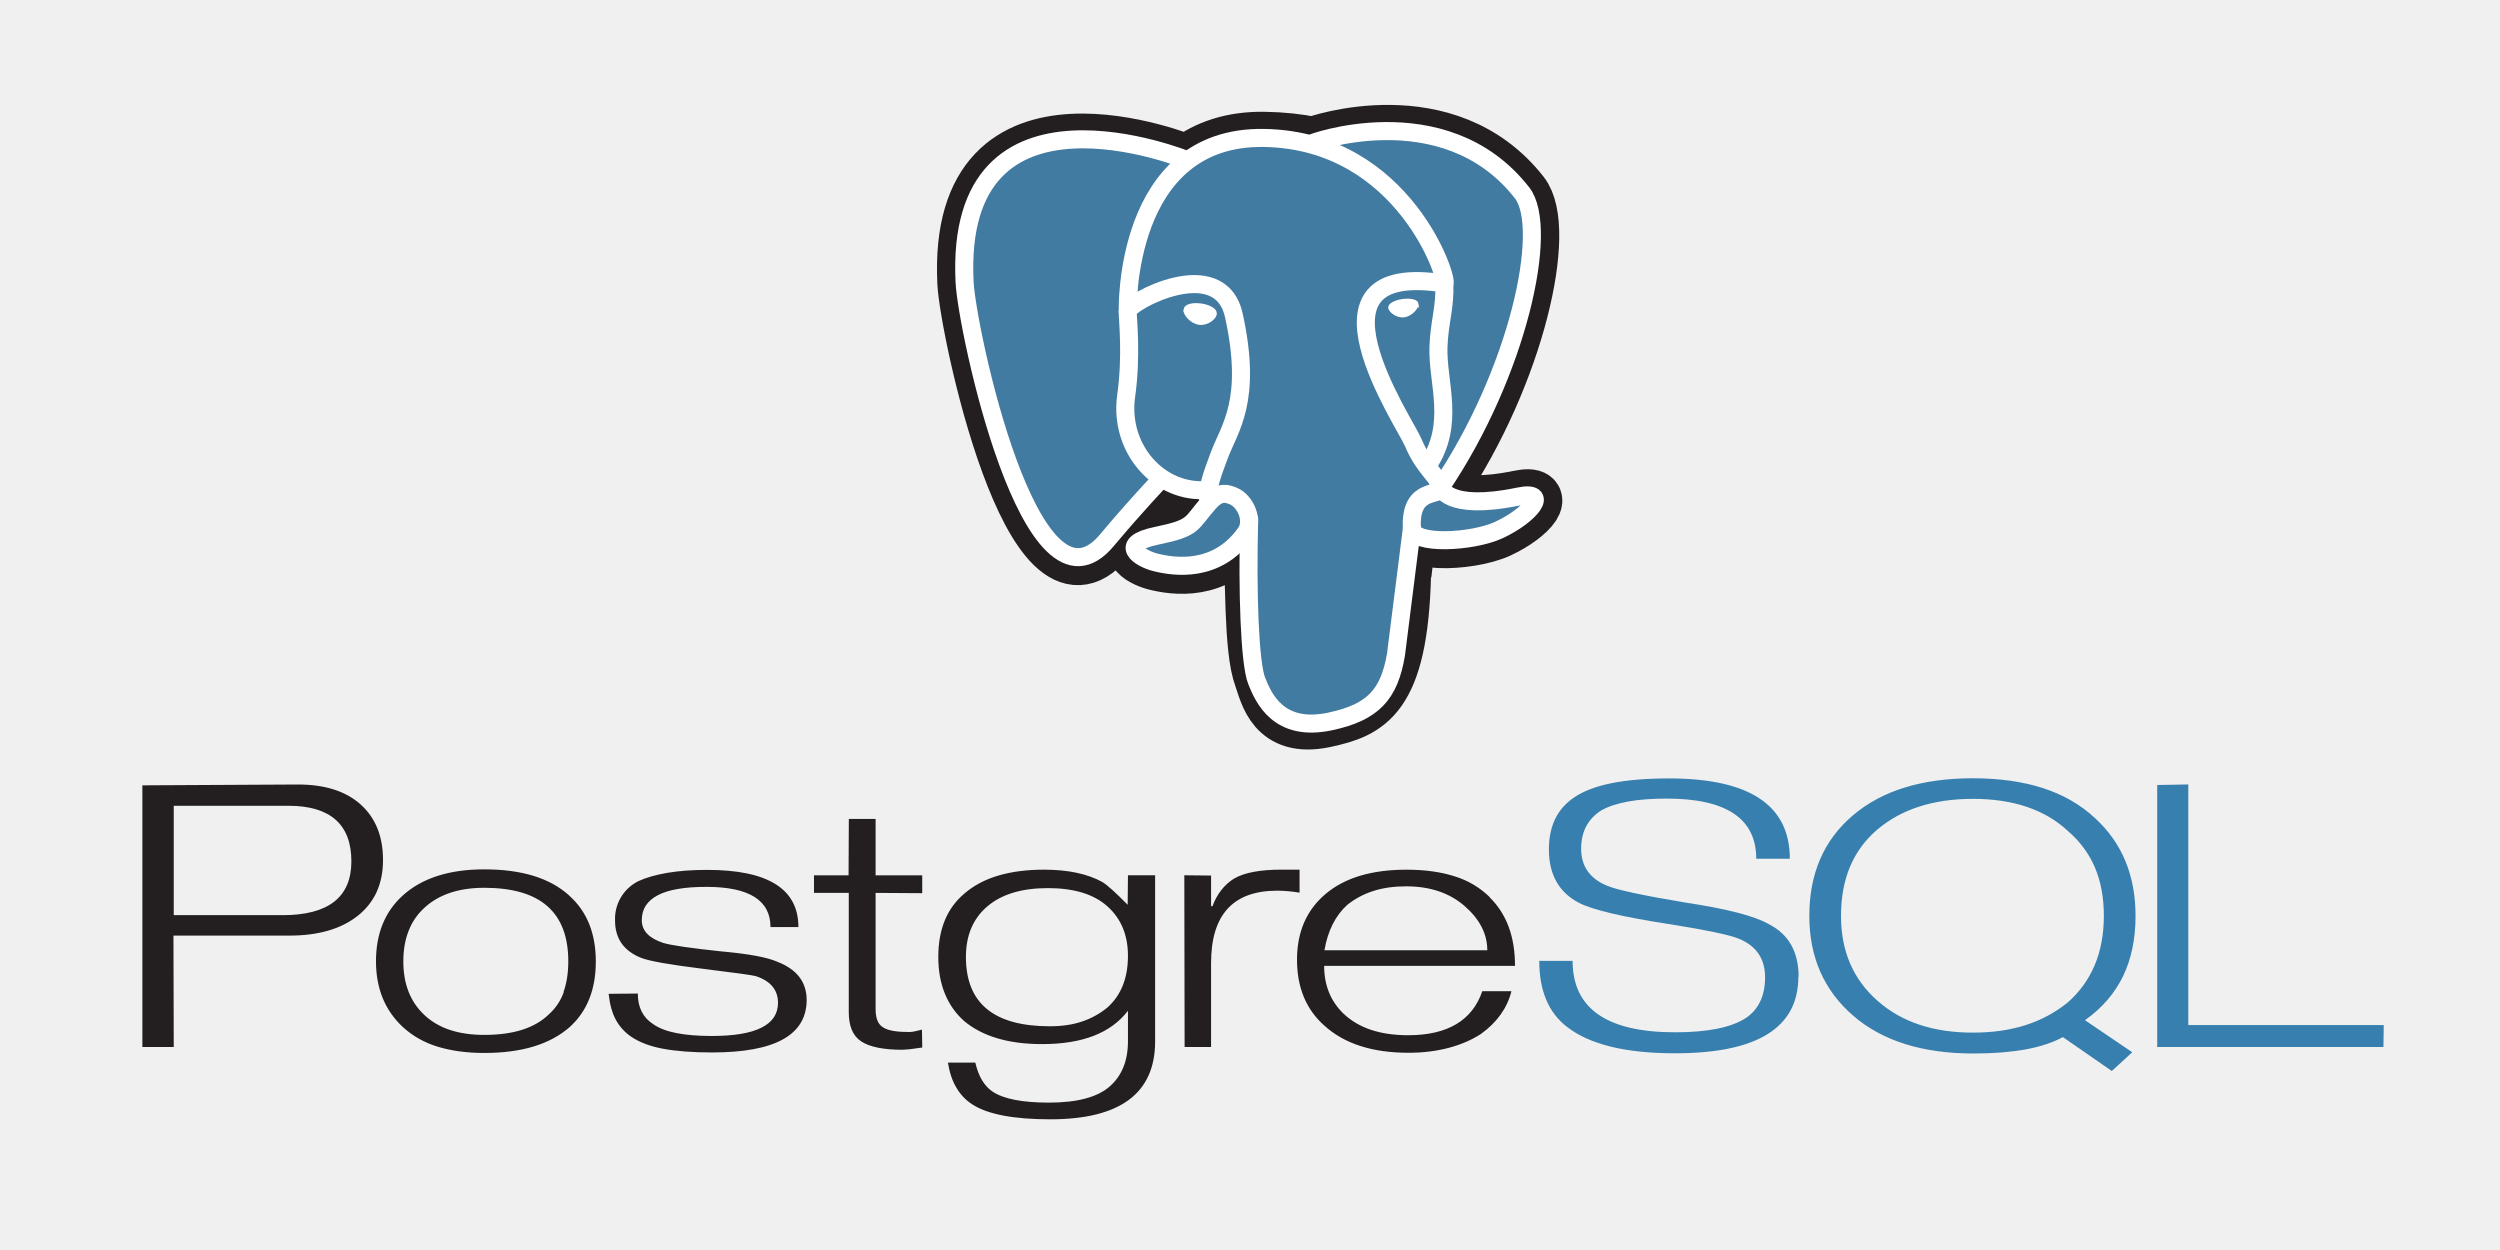
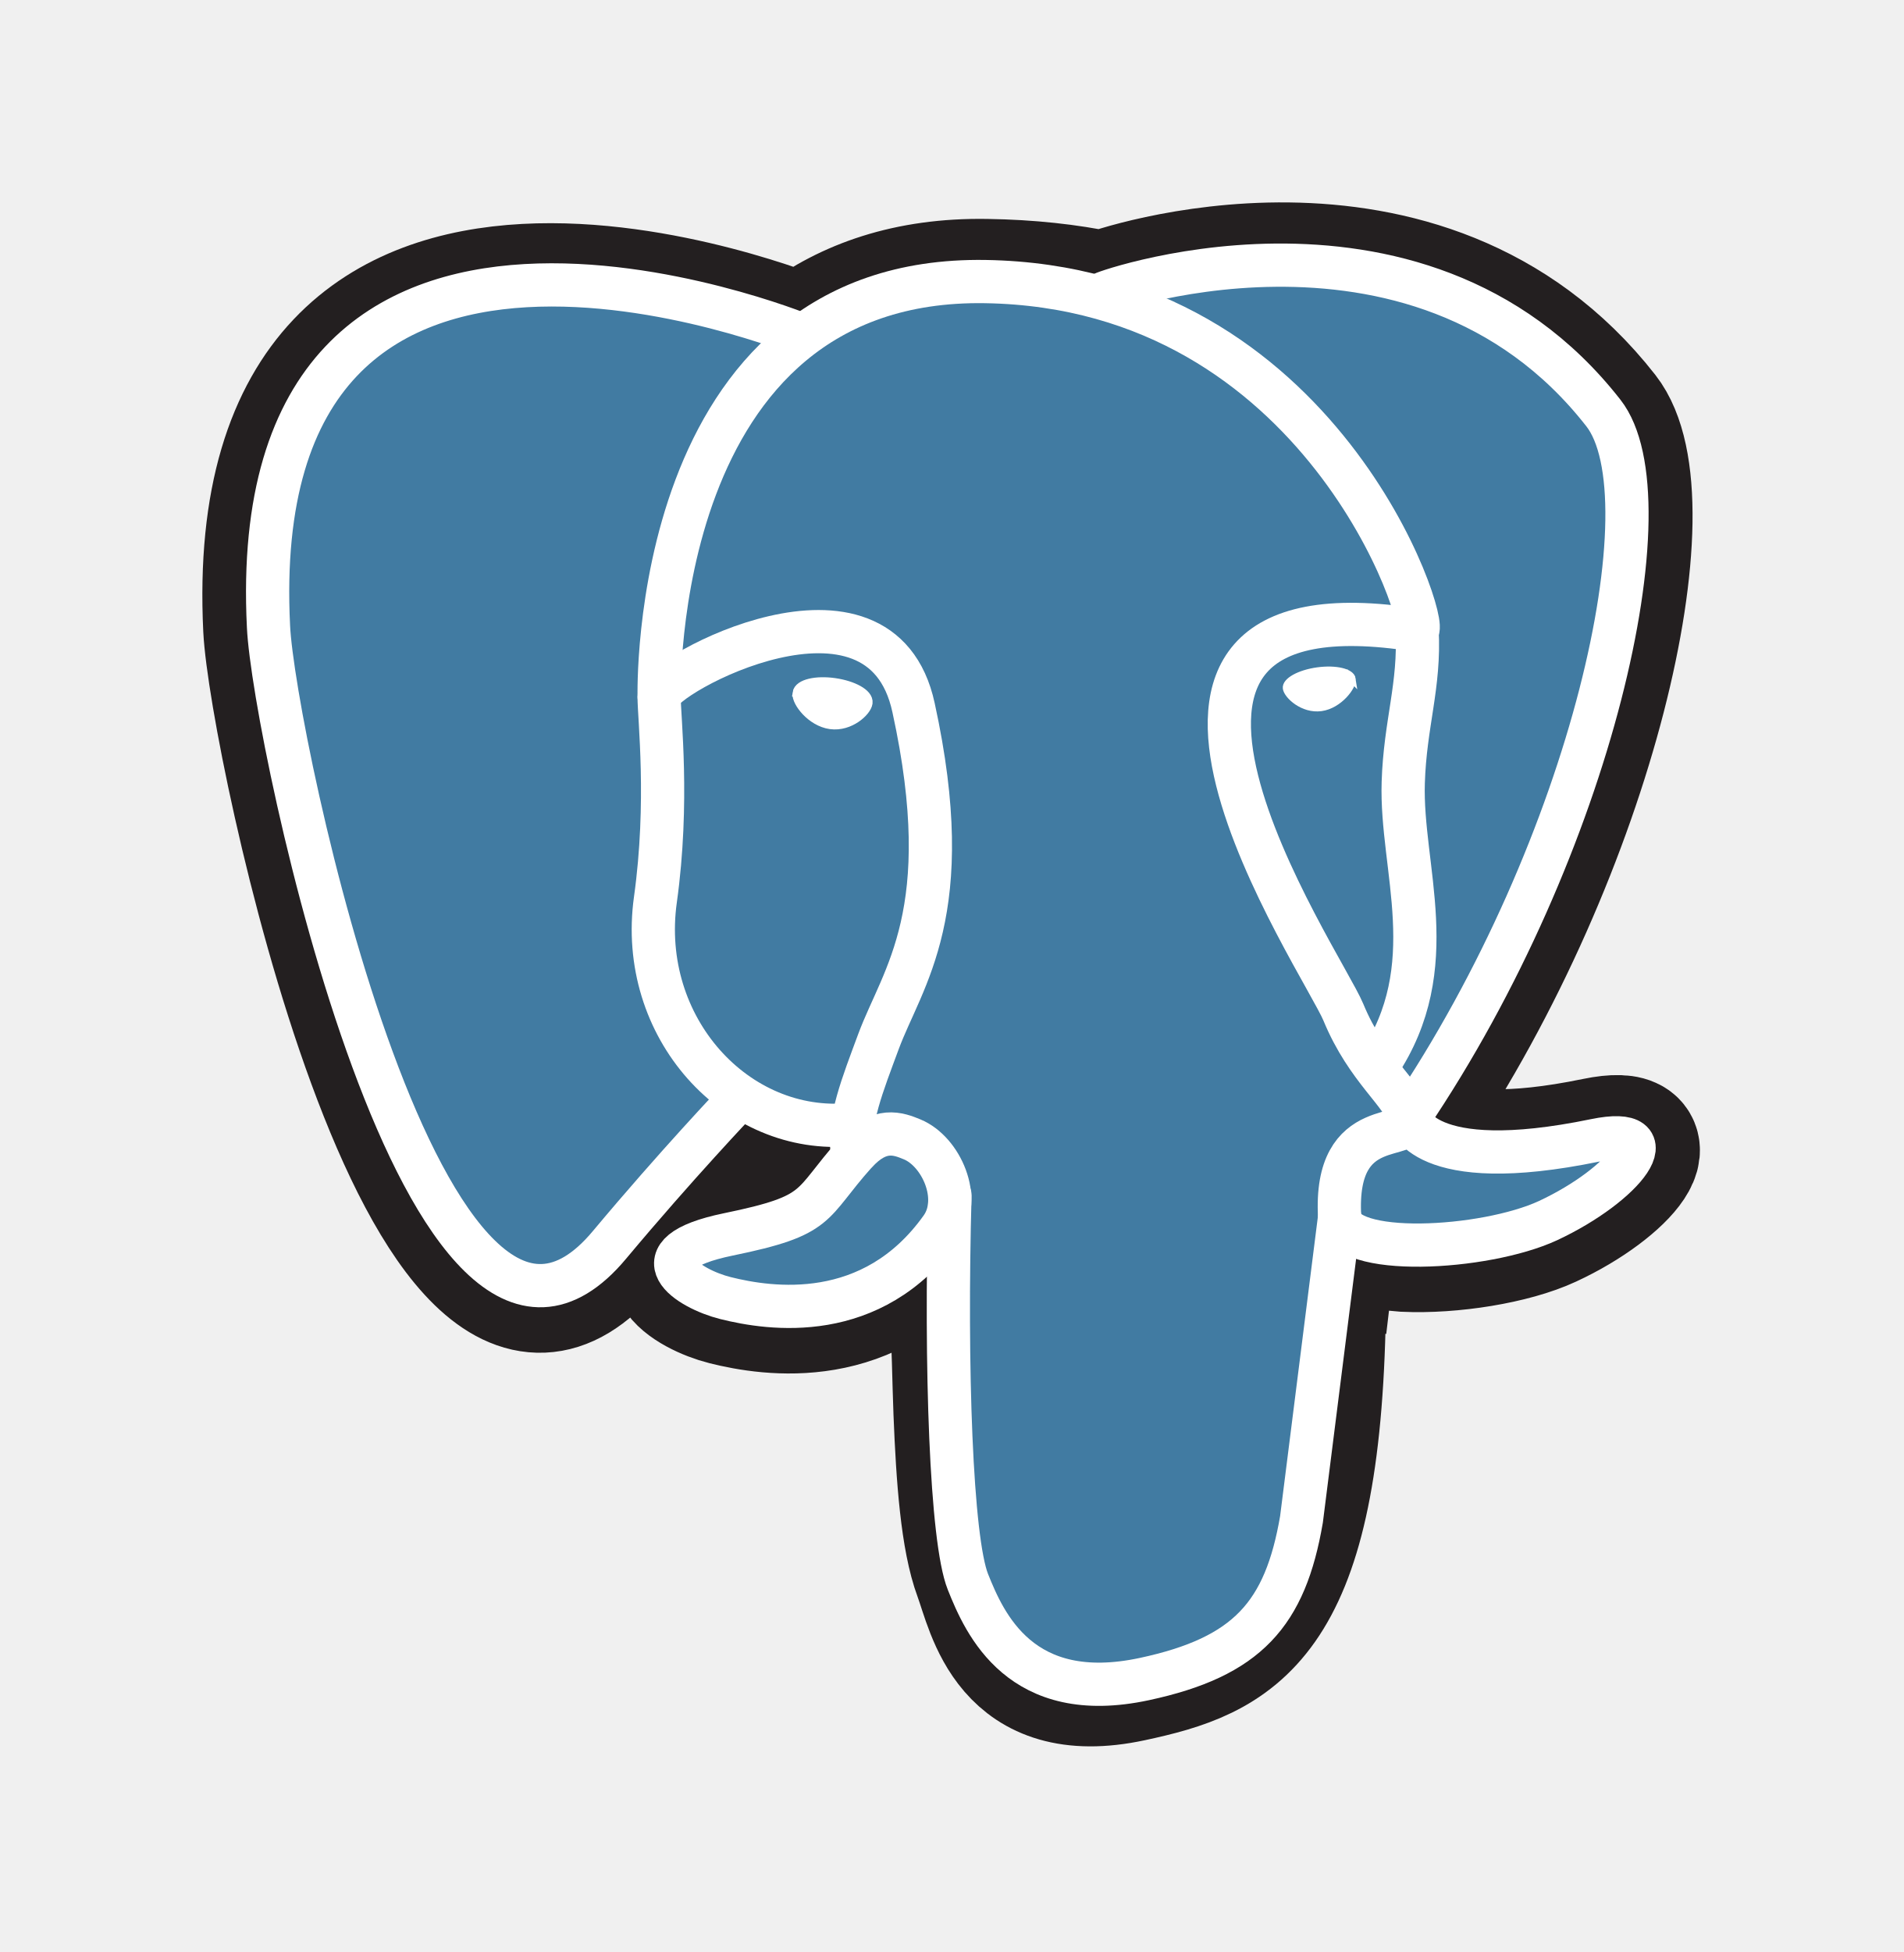
- <svg xmlns="http://www.w3.org/2000/svg" width="120" height="60">
-   <style>.B{stroke-width:.866}.C{stroke:#fff}.D{stroke-linecap:round}.E{stroke-linejoin:round}</style>
-   <path d="M13.56 43.927H8.34v-5.25h5.504c2.014 0 3.022.9 3.022 2.666 0 1.723-1.102 2.585-3.305 2.585m3.752-5.312c-.715-.64-1.716-.96-3.003-.96l-7.476.04v12.56H8.34l-.014-5.347h5.563c1.395 0 2.493-.32 3.294-.96s1.202-1.53 1.202-2.666-.358-2.026-1.073-2.666zm9.747 9.004a2.56 2.56 0 0 1-.715 1.068c-.675.66-1.704.987-3.1.987-1.25 0-2.2-.32-2.88-.96s-1.005-1.497-1.005-2.57c0-.56.088-1.055.263-1.488a2.92 2.92 0 0 1 .762-1.096c.692-.63 1.646-.947 2.86-.947 2.7 0 4.033 1.177 4.033 3.53 0 .56-.077 1.05-.23 1.474m.273-4.633c-.918-.837-2.277-1.256-4.077-1.256-1.7 0-3.015.428-3.942 1.283-.837.774-1.255 1.818-1.255 3.132 0 1.305.432 2.358 1.296 3.16.477.432 1.033.745 1.667.938s1.38.3 2.234.3c1.8 0 3.154-.414 4.1-1.242.837-.756 1.255-1.804 1.255-3.145 0-1.35-.423-2.403-1.27-3.16zm11.4 4.997c0 1.7-1.515 2.536-4.544 2.536-.926 0-1.706-.06-2.34-.176s-1.148-.313-1.544-.584a2.31 2.31 0 0 1-.728-.8c-.18-.323-.297-.75-.35-1.255l1.4-.013c0 .665.247 1.155.74 1.47.53.378 1.467.567 2.813.567 2.117 0 3.176-.53 3.176-1.592 0-.62-.355-1.047-1.065-1.28-.144-.045-1-.164-2.57-.357s-2.546-.367-2.933-.52c-.836-.333-1.254-.93-1.254-1.794a2.02 2.02 0 0 1 1.12-1.889c.37-.17.83-.303 1.384-.398s1.195-.142 1.924-.142c2.916 0 4.374.915 4.374 2.745h-1.34c0-1.286-1.025-1.93-3.075-1.93-1.043 0-1.82.13-2.333.4s-.77.66-.77 1.2c0 .504.346.868 1.038 1.093.405.117 1.335.252 2.792.405 1.304.117 2.198.283 2.684.5.926.36 1.4.97 1.4 1.834zm5.536 2.3l-.573.08-.358.027c-.918 0-1.58-.133-1.985-.4s-.6-.732-.6-1.4v-5.73h-1.67v-.843h1.66l.013-2.708h1.285v2.708h2.238v.857l-2.238-.014v5.577c0 .415.1.702.33.86s.614.237 1.18.237c.08.01.17.006.27-.01s.247-.05.445-.102l.014.86zm8.887-1.912a3.81 3.81 0 0 1-1.2.661c-.45.153-.966.23-1.55.23-2.688 0-4.03-1.1-4.03-3.33 0-1.033.344-1.842 1.03-2.426s1.656-.876 2.905-.876c1.258 0 2.213.294 2.865.883s.978 1.377.978 2.366c0 1.078-.333 1.9-.998 2.494m2.283-6.36h-1.285l-.014 1.417c-.566-.575-.97-.94-1.214-1.092-.72-.395-1.65-.593-2.792-.593-1.673 0-2.95.382-3.83 1.146-.836.7-1.254 1.717-1.254 3.047 0 .656.106 1.243.317 1.76s.52.955.925 1.314c.883.737 2.13 1.106 3.742 1.106 1.936 0 3.3-.53 4.12-1.6v1.467c0 .935-.295 1.66-.884 2.172s-1.558.77-2.907.77c-1.268 0-2.172-.175-2.7-.524-.405-.268-.684-.734-.836-1.397H45.5c.144.925.535 1.595 1.174 2.008.738.476 1.984.714 3.738.714 3.356 0 5.034-1.247 5.034-3.742v-7.983zm6.95.835a6.72 6.72 0 0 0-1.078-.094c-2.112 0-3.168 1.158-3.168 3.475v4.028h-1.27l-.014-8.243 1.285.013v1.47h.067c.216-.58.557-1.02 1.025-1.318.512-.3 1.276-.435 2.292-.435h.863v1.103zm1.196 2.766c.162-.937.526-1.662 1.092-2.176.37-.297.787-.52 1.254-.67s.994-.223 1.578-.223c1.142 0 2.074.313 2.798.94s1.095 1.336 1.095 2.13h-7.807m7.933-2.543a4.12 4.12 0 0 0-1.674-1.001c-.666-.217-1.444-.325-2.335-.325-1.665 0-2.956.387-3.874 1.16s-1.377 1.827-1.377 3.16.44 2.4 1.322 3.172c.953.864 2.298 1.296 4.035 1.296.692 0 1.333-.08 1.922-.235s1.104-.38 1.545-.665c.774-.556 1.263-1.24 1.47-2.056h-1.4c-.477 1.4-1.663 2.114-3.56 2.114-1.34 0-2.37-.344-3.1-1.034-.62-.6-.93-1.356-.93-2.296h9.16c0-1.398-.4-2.495-1.228-3.3z" fill="#231f20" />
-   <path d="M86.32 46.888c0 2.447-1.974 3.67-5.92 3.67-2.365 0-4.092-.42-5.18-1.265-.9-.693-1.335-1.75-1.335-3.17h1.6c0 2.285 1.64 3.427 4.925 3.427 1.574 0 2.713-.234 3.414-.7.594-.413.9-1.06.9-1.94 0-.872-.405-1.483-1.215-1.834-.46-.2-1.58-.427-3.36-.715-2.24-.342-3.693-.683-4.358-1.024-.962-.503-1.444-1.357-1.444-2.562 0-1.123.4-1.96 1.228-2.508.88-.602 2.393-.903 4.534-.903 3.87 0 5.803 1.285 5.803 3.855H84.3c0-1.925-1.437-2.887-4.3-2.887-1.44 0-2.494.194-3.16.58-.63.414-.945 1.02-.945 1.822 0 .837.405 1.426 1.215 1.768.43.198 1.7.472 3.806.824 1.98.297 3.315.643 4 1.04.945.486 1.417 1.327 1.417 2.524zm12.908 1.25a6.2 6.2 0 0 1-2.012 1.071c-.748.238-1.585.357-2.512.357-1.9 0-3.42-.5-4.586-1.53s-1.75-2.377-1.75-4.074c0-1.77.578-3.147 1.735-4.135s2.7-1.482 4.6-1.482c1.936 0 3.458.516 4.565 1.55.585.503 1.017 1.1 1.297 1.765s.42 1.44.42 2.303c0 1.76-.586 3.152-1.756 4.176m.845.833c.828-.584 1.44-1.3 1.837-2.123s.595-1.8.595-2.878c0-1.95-.648-3.514-1.944-4.7-.693-.647-1.53-1.128-2.5-1.442s-2.1-.472-3.36-.472c-2.447 0-4.368.593-5.763 1.78s-2.092 2.795-2.092 4.826c0 1.977.703 3.572 2.1 4.785s3.33 1.82 5.768 1.82c.953 0 1.785-.065 2.496-.193s1.313-.327 1.808-.594l2.348 1.627.98-.9-2.273-1.542zm14.33 1.283h-10.858V37.68l1.493-.027v11.55h9.38l-.014 1.05z" fill="#367faf" />
-   <path d="M67.415 27.556c.197-1.64.138-1.88 1.36-1.614l.3.027c.94.043 2.167-.15 2.89-.486 1.553-.72 2.474-1.924.943-1.608-3.494.72-3.734-.462-3.734-.462 3.69-5.474 5.23-12.423 3.9-14.123-3.63-4.64-9.916-2.445-10.02-2.388l-.033.006c-.69-.143-1.463-.23-2.33-.243-1.58-.026-2.78.414-3.7 1.105 0 0-11.212-4.62-10.7 5.81.11 2.218 3.18 16.786 6.84 12.386 1.338-1.61 2.63-2.97 2.63-2.97.642.427 1.4.644 2.217.566l.062-.053a2.43 2.43 0 0 0 .025.626c-.943 1.053-.666 1.24-2.55 1.627-1.907.393-.787 1.093-.055 1.276.887.222 2.94.536 4.325-1.405l-.055.222c.37.296.345 2.127.397 3.435s.14 2.53.407 3.25.58 2.574 3.06 2.043c2.07-.444 3.654-1.082 3.798-7.023" fill="#231f20" stroke="#231f20" stroke-width="2.598" />
-   <path d="M72.916 23.875c-3.494.72-3.734-.462-3.734-.462 3.69-5.474 5.23-12.423 3.9-14.124-3.63-4.64-9.916-2.445-10.02-2.388l-.034.006c-.69-.143-1.463-.23-2.33-.243-1.58-.026-2.78.414-3.7 1.105 0 0-11.212-4.62-10.7 5.81.11 2.22 3.18 16.786 6.84 12.386 1.338-1.61 2.63-2.97 2.63-2.97.642.427 1.41.644 2.216.566l.063-.053c-.02.2-.01.395.025.626-.943 1.053-.666 1.24-2.55 1.627-1.907.393-.787 1.093-.055 1.276.887.222 2.94.536 4.325-1.405l-.055.222c.37.296.63 1.925.585 3.4s-.072 2.49.22 3.282.58 2.574 3.06 2.043c2.07-.444 3.144-1.594 3.293-3.512.106-1.364.346-1.162.36-2.38l.192-.577c.222-1.85.035-2.445 1.31-2.167l.3.027c.94.043 2.168-.15 2.89-.486 1.553-.72 2.474-1.924.943-1.608z" fill="#417ba2" />
-   <g fill="none" class="C B">
-     <g class="D">
-       <path d="M59.96 24.935c-.096 3.44.024 6.903.36 7.745s1.057 2.48 3.536 1.948c2.07-.444 2.824-1.303 3.15-3.2l.765-6.063M57 7.692s-11.22-4.586-10.7 5.842c.1 2.22 3.18 16.787 6.84 12.387 1.338-1.6 2.547-2.87 2.547-2.87M63.05 6.855c-.4.122 6.24-2.423 10.008 2.4 1.33 1.7-.2 8.65-3.9 14.124" class="E" />
-       <path d="M69.157 23.37s.24 1.183 3.735.462c1.53-.316.6.887-.943 1.608-1.274.59-4.13.743-4.178-.074-.12-2.11 1.504-1.468 1.386-1.996-.106-.476-.832-.943-1.312-2.107-.42-1.017-5.75-8.812 1.48-7.654.265-.055-1.886-6.877-8.652-6.988s-6.542 8.32-6.542 8.32" stroke-linejoin="bevel" />
+ <svg xmlns="http://www.w3.org/2000/svg" width="100%" height="100%" viewBox="0 0 159 163" version="1.1" xml:space="preserve" style="fill-rule:evenodd;clip-rule:evenodd;">
+   <path d="M110.404,110.742c0.821,-6.833 0.575,-7.833 5.667,-6.725l1.25,0.112c3.916,0.18 9.029,-0.625 12.041,-2.025c6.471,-3 10.309,-8.016 3.929,-6.7c-14.558,3 -15.558,-1.925 -15.558,-1.925c15.375,-22.808 21.792,-51.762 16.25,-58.845c-15.125,-19.334 -41.317,-10.188 -41.75,-9.95l-0.137,0.025c-2.875,-0.596 -6.096,-0.959 -9.709,-1.013c-6.583,-0.108 -11.583,1.725 -15.416,4.604c-0,0 -46.717,-19.25 -44.584,24.209c0.459,9.241 13.25,69.941 28.5,51.608c5.575,-6.708 10.959,-12.375 10.959,-12.375c2.675,1.779 5.833,2.683 9.237,2.358l0.258,-0.221c-0.078,0.871 -0.043,1.747 0.105,2.609c-3.93,4.387 -2.775,5.166 -10.625,6.779c-7.946,1.637 -3.28,4.554 -0.23,5.317c3.696,0.925 12.25,2.233 18.021,-5.855l-0.229,0.925c1.542,1.234 1.438,8.863 1.654,14.313c0.217,5.45 0.584,10.542 1.696,13.542c1.113,3 2.417,10.725 12.75,8.512c8.625,-1.85 15.225,-4.508 15.825,-29.262" style="fill:#231f20;fill-rule:nonzero;stroke:#231f20;stroke-width:10.83px;" />
+   <path d="M133.325,95.404c-14.559,3 -15.559,-1.925 -15.559,-1.925c15.375,-22.808 21.792,-51.762 16.25,-58.85c-15.125,-19.333 -41.316,-10.187 -41.75,-9.95l-0.141,0.025c-2.875,-0.595 -6.096,-0.958 -9.709,-1.012c-6.583,-0.108 -11.583,1.725 -15.416,4.604c-0,0 -46.717,-19.25 -44.584,24.208c0.459,9.25 13.25,69.942 28.5,51.609c5.575,-6.709 10.959,-12.375 10.959,-12.375c2.675,1.779 5.875,2.683 9.233,2.358l0.263,-0.221c-0.084,0.834 -0.042,1.646 0.104,2.609c-3.929,4.387 -2.775,5.166 -10.625,6.779c-7.946,1.637 -3.279,4.554 -0.229,5.316c3.695,0.925 12.25,2.234 18.02,-5.854l-0.229,0.925c1.542,1.234 2.625,8.021 2.438,14.167c-0.188,6.146 -0.3,10.375 0.916,13.675c1.217,3.3 2.417,10.725 12.75,8.512c8.625,-1.85 13.1,-6.641 13.721,-14.633c0.442,-5.683 1.442,-4.842 1.5,-9.917l0.8,-2.404c0.925,-7.708 0.146,-10.187 5.459,-9.029l1.25,0.113c3.916,0.179 9.033,-0.625 12.041,-2.025c6.471,-3 10.309,-8.017 3.929,-6.7l0.109,-0.005Z" style="fill:#417ba2;fill-rule:nonzero;" />
+   <g>
+     <g>
+       <path d="M79.341,99.821c-0.4,14.333 0.1,28.763 1.5,32.271c1.4,3.508 4.405,10.333 14.734,8.117c8.625,-1.85 11.766,-5.43 13.125,-13.334l3.187,-25.262m-44.879,-73.638c0,0 -46.75,-19.108 -44.583,24.342c0.416,9.25 13.25,69.946 28.5,51.612c5.575,-6.666 10.612,-11.958 10.612,-11.958m30.679,-67.483c-1.666,0.508 26,-10.096 41.7,10c5.542,7.083 -0.833,36.041 -16.25,58.85" style="fill:none;fill-rule:nonzero;stroke:#fff;stroke-width:3.61px;stroke-linecap:round;stroke-linejoin:round;" />
+       <path d="M117.662,93.3c0,0 1,4.929 15.563,1.925c6.375,-1.316 2.5,3.696 -3.929,6.7c-5.309,2.459 -17.209,3.096 -17.409,-0.308c-0.5,-8.792 6.267,-6.117 5.775,-8.317c-0.441,-1.983 -3.466,-3.929 -5.466,-8.779c-1.75,-4.237 -23.959,-36.717 6.166,-31.892c1.104,-0.229 -7.858,-28.654 -36.05,-29.116c-28.191,-0.463 -27.258,34.666 -27.258,34.666" style="fill:none;fill-rule:nonzero;stroke:#fff;stroke-width:3.61px;stroke-linecap:round;stroke-linejoin:bevel;" />
    </g>
-     <g class="E">
-       <path d="M58.066 24.09c-.943 1.053-.666 1.24-2.55 1.627-1.907.393-.787 1.093-.055 1.276.887.222 2.94.536 4.325-1.405.422-.59-.002-1.534-.582-1.775-.28-.116-.655-.26-1.136.277z" />
-       <path d="M58.004 24.072c-.095-.62.204-1.356.523-2.22.48-1.294 1.6-2.588.703-6.692-.66-3.058-5.098-.637-5.1-.222s.2 2.102-.074 4.067c-.36 2.564 1.63 4.733 3.923 4.51" class="D" />
+     <g>
+       <path d="M71.45,96.3c-3.929,4.388 -2.775,5.167 -10.625,6.779c-7.946,1.638 -3.279,4.555 -0.229,5.317c3.695,0.925 12.25,2.233 18.02,-5.854c1.759,-2.458 -0.008,-6.392 -2.425,-7.396c-1.166,-0.483 -2.729,-1.083 -4.733,1.154l-0.008,0Z" style="fill:none;fill-rule:nonzero;stroke:#fff;stroke-width:3.61px;stroke-linejoin:round;" />
+       <path d="M71.191,96.225c-0.395,-2.583 0.85,-5.65 2.18,-9.25c2,-5.391 6.666,-10.783 2.929,-27.883c-2.75,-12.742 -21.242,-2.654 -21.25,-0.925c-0.009,1.729 0.833,8.758 -0.309,16.946c-1.5,10.683 6.792,19.721 16.346,18.791" style="fill:none;fill-rule:nonzero;stroke:#fff;stroke-width:3.61px;stroke-linecap:round;stroke-linejoin:round;" />
    </g>
  </g>
-   <g fill="#fff" class="C">
-     <path d="M56.948 14.877c-.02.142.26.52.623.57s.675-.245.694-.386-.26-.298-.624-.35-.675.023-.694.165z" stroke-width=".289" />
-     <path d="M68.022 14.588c.02.142-.26.52-.623.57s-.675-.245-.695-.386.26-.298.624-.348.675.023.695.165z" stroke-width=".144" />
+   <g>
+     <path d="M66.791,57.913c-0.083,0.591 1.084,2.166 2.596,2.375c1.513,0.208 2.813,-1.021 2.892,-1.609c0.079,-0.587 -1.083,-1.241 -2.6,-1.458c-1.517,-0.217 -2.813,0.096 -2.892,0.688l0.004,0.004Z" style="fill:#fff;fill-rule:nonzero;stroke:#fff;stroke-width:1.2px;" />
+     <path d="M112.933,56.709c0.083,0.591 -1.083,2.166 -2.596,2.375c-1.512,0.208 -2.812,-1.021 -2.896,-1.609c-0.083,-0.587 1.084,-1.241 2.6,-1.45c1.517,-0.208 2.813,0.096 2.896,0.688l-0.004,-0.004Z" style="fill:#fff;fill-rule:nonzero;stroke:#fff;stroke-width:0.6px;" />
  </g>
-   <path d="M69.323 13.608c.06 1.11-.24 1.868-.277 3.05-.056 1.72.82 3.687-.5 5.657" fill="none" class="B C D E" />
+   <path d="M118.354,52.625c0.25,4.625 -1,7.784 -1.154,12.709c-0.234,7.166 3.416,15.362 -2.084,23.57" style="fill:none;fill-rule:nonzero;stroke:#fff;stroke-width:3.61px;stroke-linecap:round;stroke-linejoin:round;" />
</svg>
